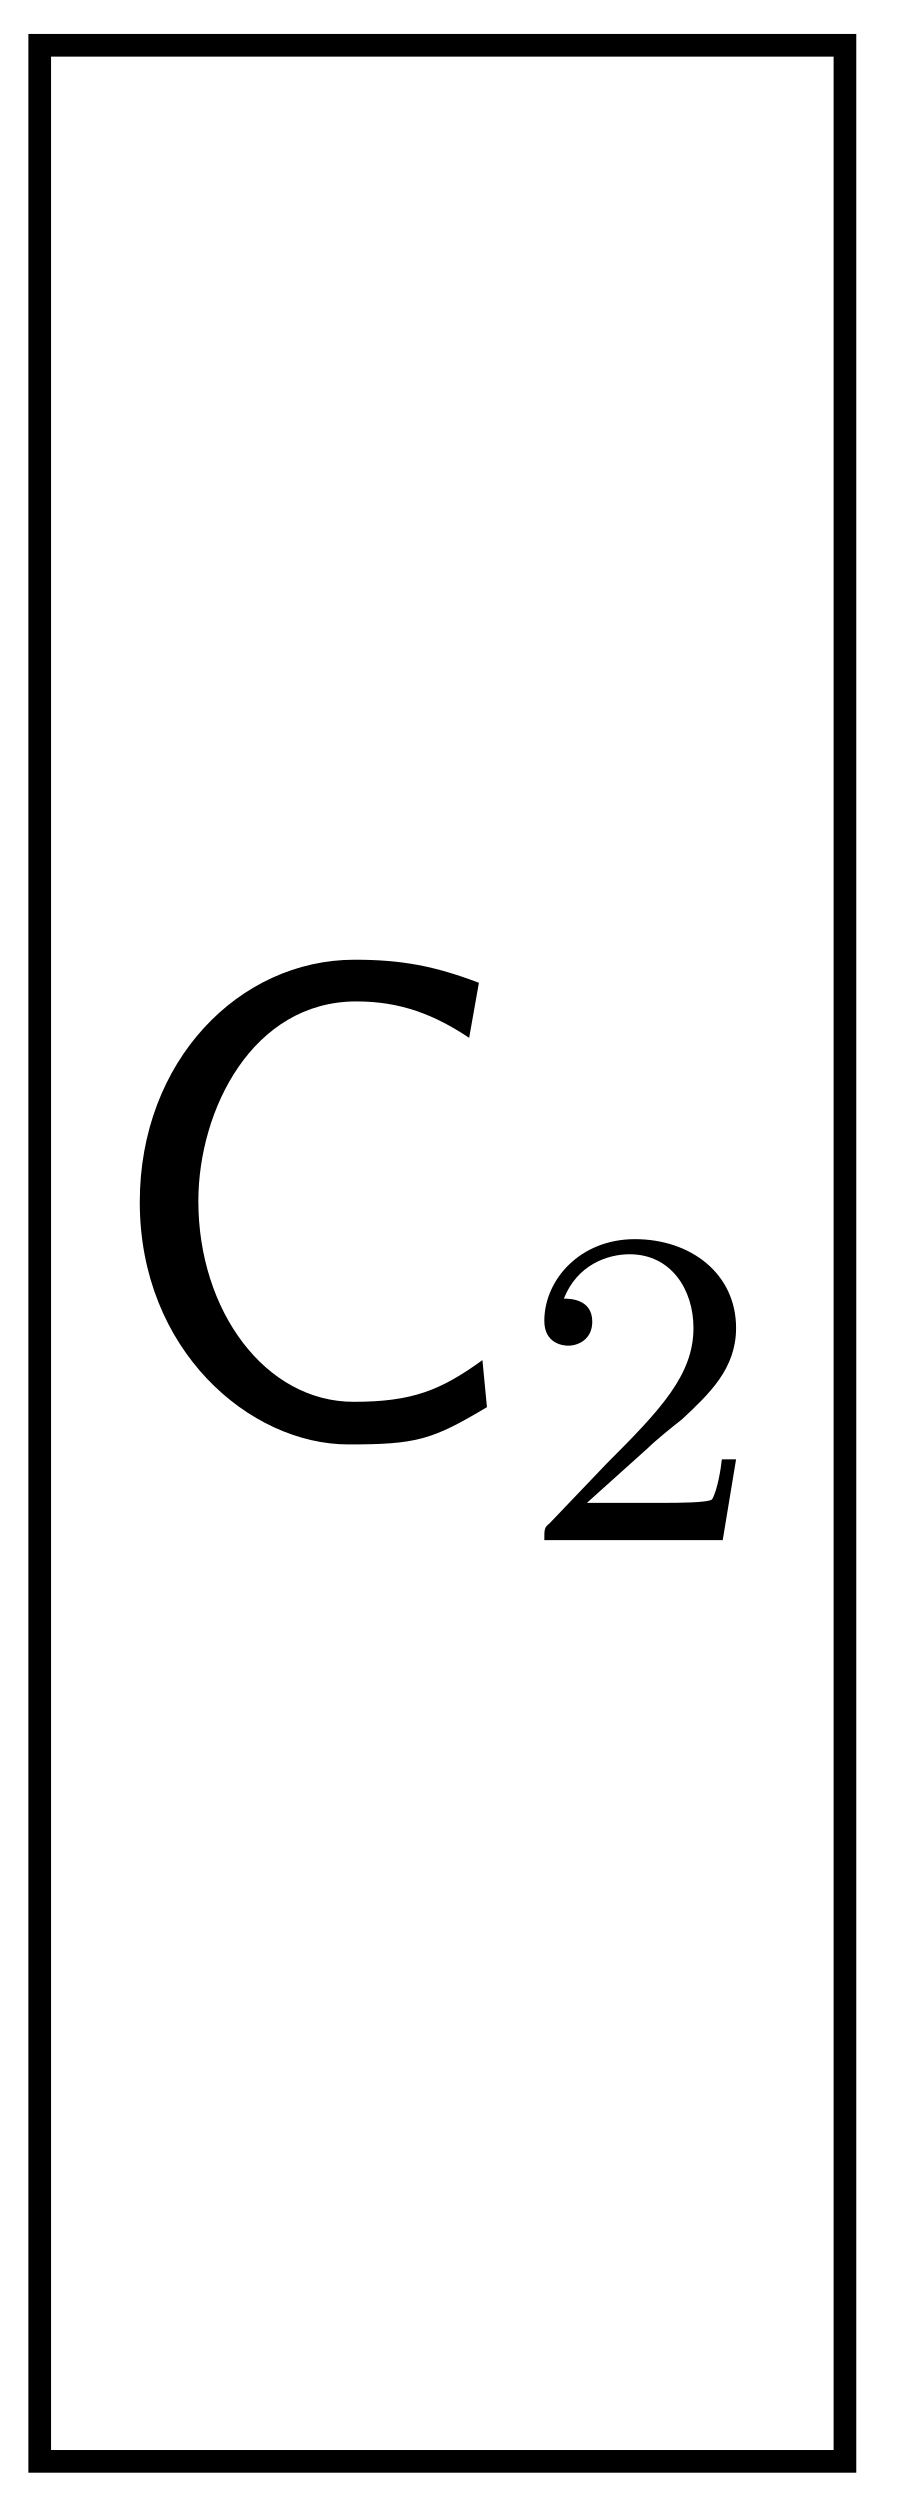
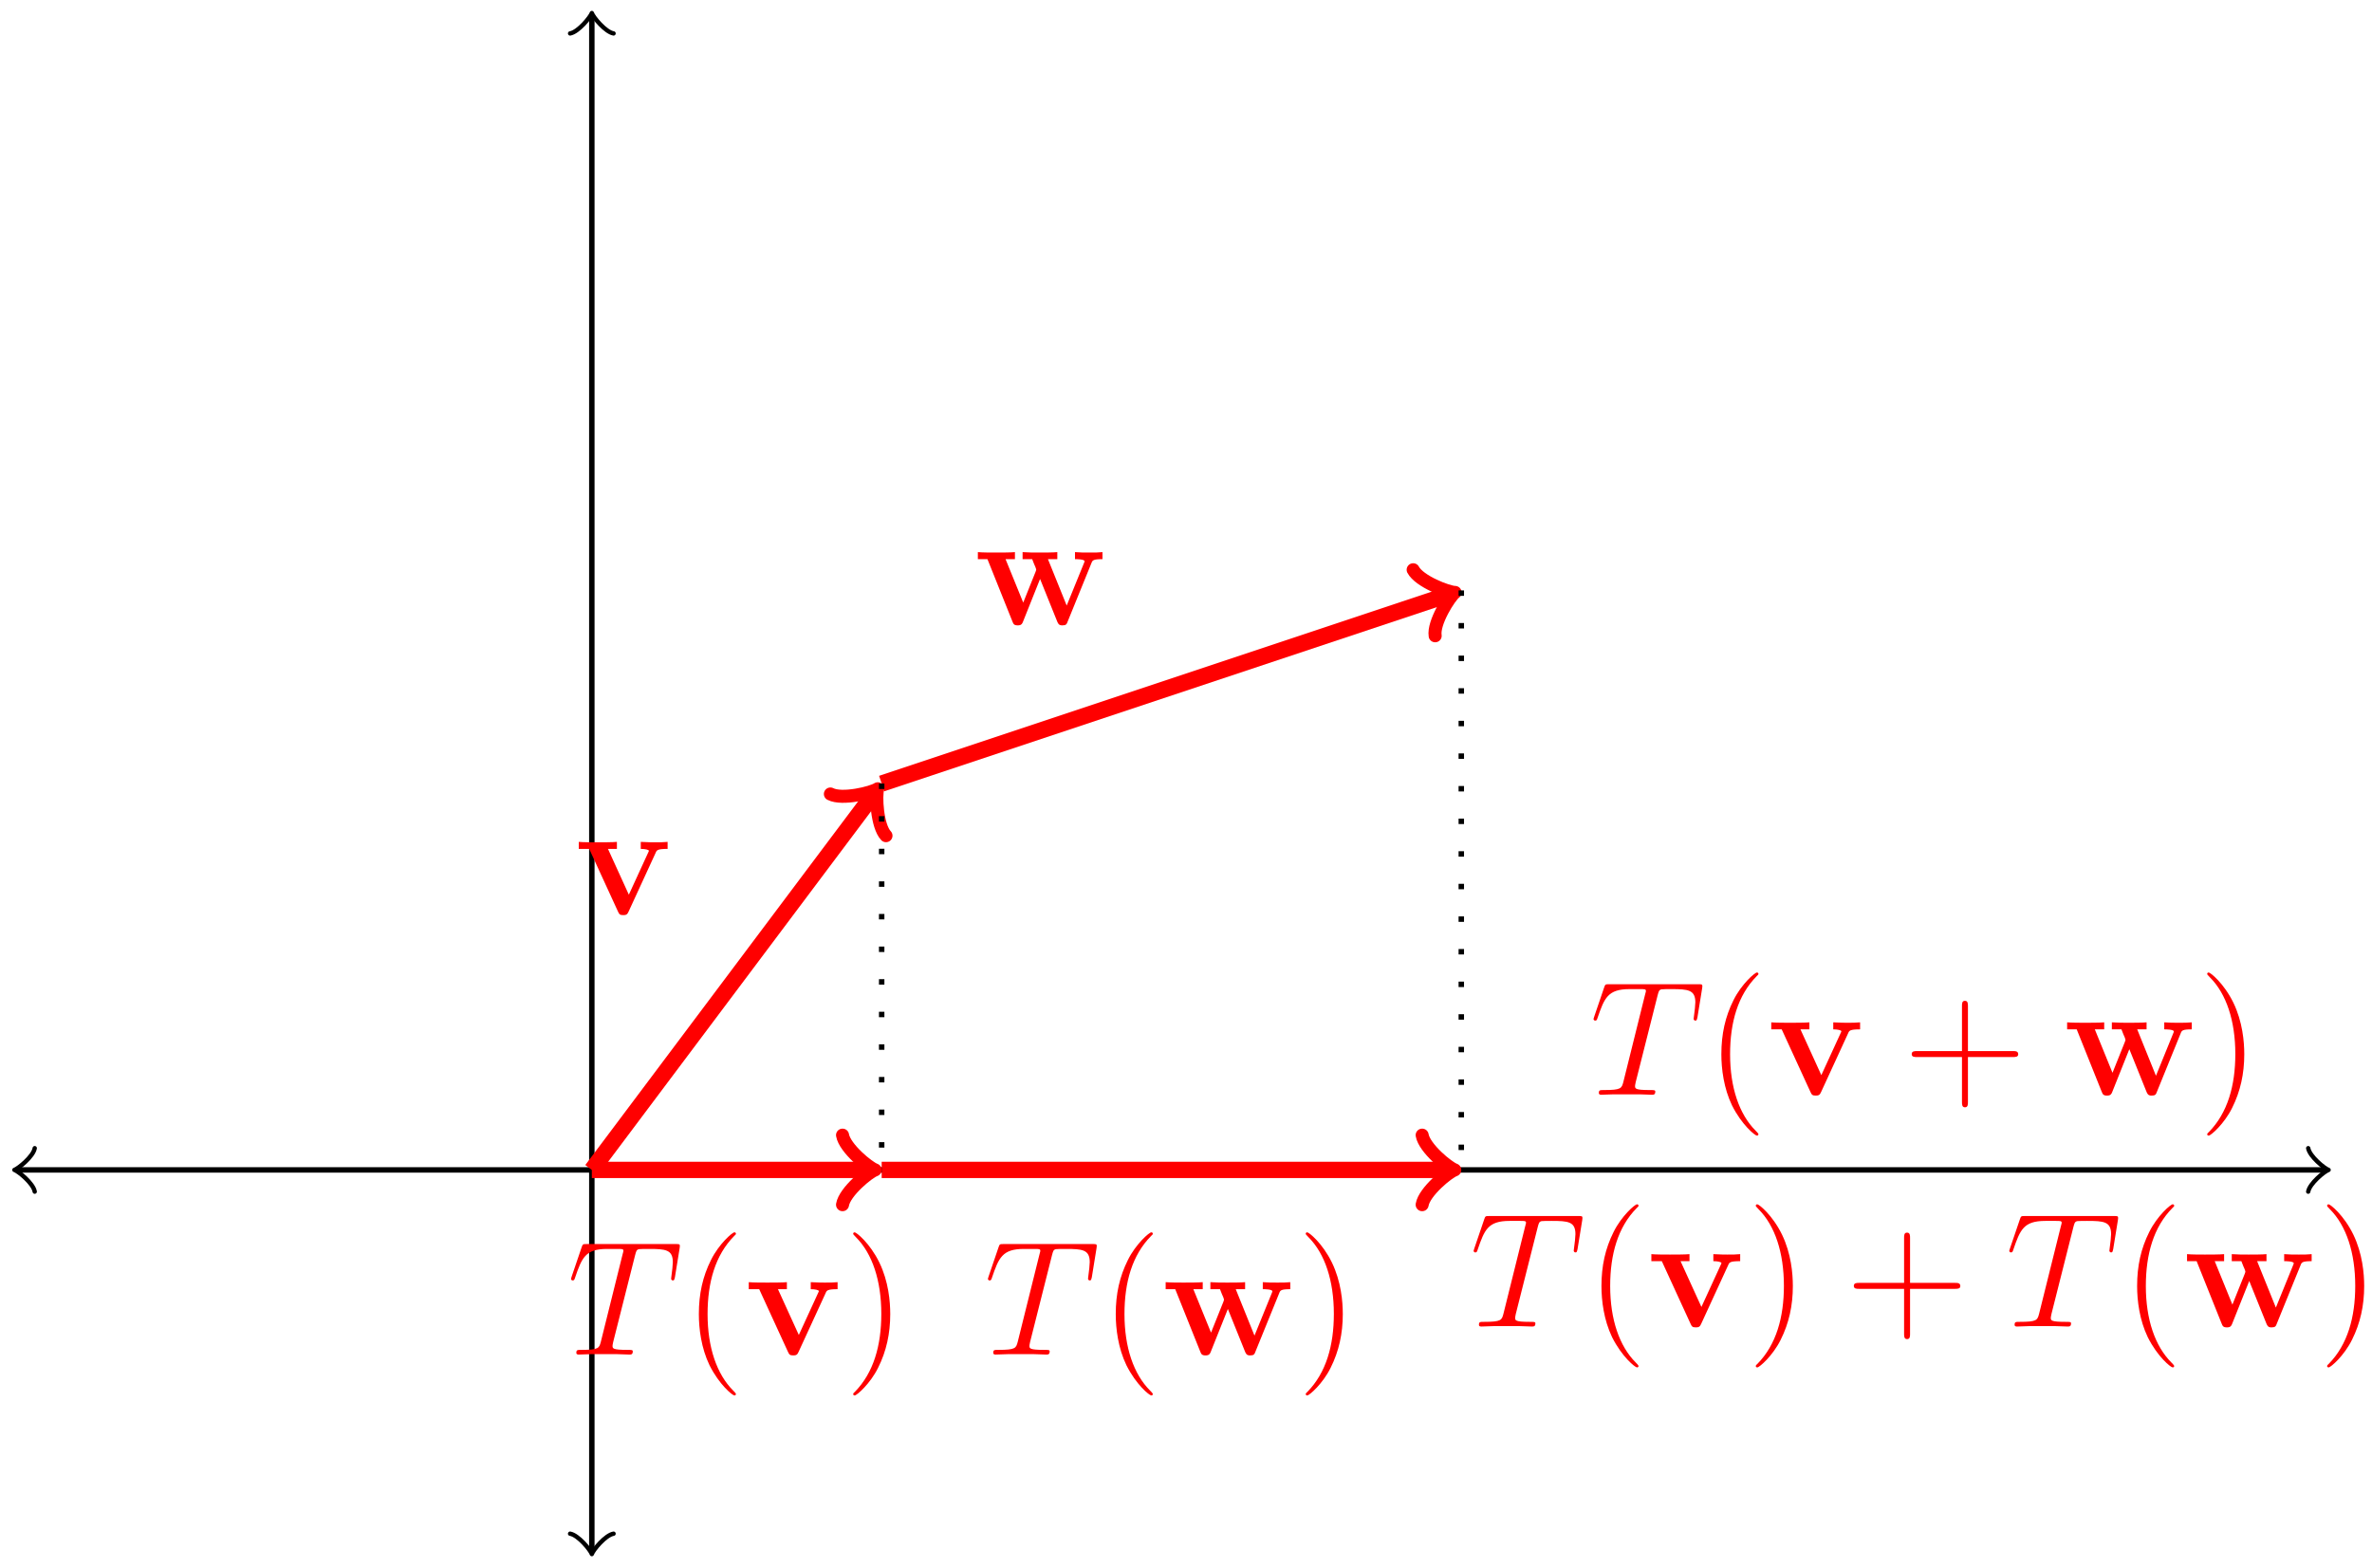
- <svg xmlns="http://www.w3.org/2000/svg" xmlns:xlink="http://www.w3.org/1999/xlink" width="16pt" height="44pt" viewBox="0 0 16 44" version="1.1">
+ <svg xmlns="http://www.w3.org/2000/svg" xmlns:xlink="http://www.w3.org/1999/xlink" width="174pt" height="115pt" viewBox="0 0 174 115" version="1.1">
  <defs>
    <g>
      <symbol overflow="visible" id="glyph0-0">
        <path style="stroke:none;" d="" />
      </symbol>
      <symbol overflow="visible" id="glyph0-1">
-         <path style="stroke:none;" d="M 6.812 -1.375 C 6.078 -0.844 5.578 -0.641 4.547 -0.641 C 2.984 -0.641 1.812 -2.25 1.812 -4.172 C 1.812 -5.781 2.766 -7.688 4.594 -7.688 C 5.375 -7.688 5.969 -7.453 6.578 -7.047 L 6.75 -8.016 C 5.969 -8.312 5.391 -8.422 4.562 -8.422 C 2.531 -8.422 0.781 -6.641 0.781 -4.156 C 0.781 -1.547 2.719 0.109 4.453 0.109 C 5.656 0.109 5.922 0.031 6.891 -0.547 Z M 6.812 -1.375 " />
+         <path style="stroke:none;" d="M 5.922 -4.516 C 6 -4.703 6.047 -4.797 6.797 -4.797 L 6.797 -5.312 C 6.375 -5.281 6.344 -5.281 5.859 -5.281 C 5.531 -5.281 5.516 -5.281 4.828 -5.312 L 4.828 -4.797 C 5.156 -4.797 5.422 -4.734 5.422 -4.656 C 5.422 -4.641 5.422 -4.625 5.359 -4.5 L 3.953 -1.438 L 2.422 -4.797 L 3.078 -4.797 L 3.078 -5.312 C 2.797 -5.281 1.953 -5.281 1.641 -5.281 C 1.297 -5.281 0.594 -5.281 0.281 -5.312 L 0.281 -4.797 L 1.047 -4.797 L 3.141 -0.234 C 3.25 0 3.281 0.062 3.547 0.062 C 3.734 0.062 3.844 0.031 3.938 -0.203 Z M 5.922 -4.516 " />
+       </symbol>
+       <symbol overflow="visible" id="glyph0-2">
+         <path style="stroke:none;" d="M 8.609 -4.5 C 8.688 -4.703 8.719 -4.797 9.422 -4.797 L 9.422 -5.312 C 9.078 -5.281 8.922 -5.281 8.484 -5.281 C 8 -5.281 7.844 -5.281 7.406 -5.312 L 7.406 -4.797 C 7.516 -4.797 8.109 -4.797 8.109 -4.641 C 8.109 -4.625 8.109 -4.609 8.062 -4.5 L 6.797 -1.391 L 5.422 -4.797 L 6.109 -4.797 L 6.109 -5.312 C 5.828 -5.281 5.109 -5.281 4.797 -5.281 C 4.188 -5.281 4.156 -5.281 3.562 -5.312 L 3.562 -4.797 L 4.266 -4.797 C 4.297 -4.703 4.359 -4.547 4.406 -4.438 C 4.453 -4.359 4.562 -4.078 4.562 -4.016 C 4.562 -4 4.531 -3.906 4.516 -3.875 L 3.609 -1.609 L 2.312 -4.797 L 3 -4.797 L 3 -5.312 C 2.719 -5.281 1.906 -5.281 1.594 -5.281 C 1.203 -5.281 0.641 -5.281 0.281 -5.312 L 0.281 -4.797 L 0.984 -4.797 L 2.812 -0.234 C 2.891 -0.031 2.938 0.062 3.203 0.062 C 3.328 0.062 3.484 0.062 3.578 -0.172 L 4.844 -3.344 L 6.109 -0.203 C 6.219 0.062 6.344 0.062 6.484 0.062 C 6.75 0.062 6.797 -0.016 6.875 -0.234 Z M 8.609 -4.5 " />
      </symbol>
      <symbol overflow="visible" id="glyph1-0">
        <path style="stroke:none;" d="" />
      </symbol>
      <symbol overflow="visible" id="glyph1-1">
-         <path style="stroke:none;" d="M 2.25 -1.625 C 2.375 -1.75 2.703 -2.016 2.844 -2.125 C 3.328 -2.578 3.797 -3.016 3.797 -3.734 C 3.797 -4.688 3 -5.297 2.016 -5.297 C 1.047 -5.297 0.422 -4.578 0.422 -3.859 C 0.422 -3.469 0.734 -3.422 0.844 -3.422 C 1.016 -3.422 1.266 -3.531 1.266 -3.844 C 1.266 -4.25 0.859 -4.25 0.766 -4.25 C 1 -4.844 1.531 -5.031 1.922 -5.031 C 2.656 -5.031 3.047 -4.406 3.047 -3.734 C 3.047 -2.906 2.469 -2.297 1.516 -1.344 L 0.516 -0.297 C 0.422 -0.219 0.422 -0.203 0.422 0 L 3.562 0 L 3.797 -1.422 L 3.547 -1.422 C 3.531 -1.266 3.469 -0.875 3.375 -0.719 C 3.328 -0.656 2.719 -0.656 2.594 -0.656 L 1.172 -0.656 Z M 2.25 -1.625 " />
+         <path style="stroke:none;" d="M 4.984 -7.297 C 5.062 -7.578 5.078 -7.688 5.266 -7.734 C 5.359 -7.75 5.75 -7.75 6 -7.75 C 7.203 -7.75 7.75 -7.703 7.75 -6.781 C 7.75 -6.594 7.703 -6.141 7.641 -5.703 L 7.625 -5.562 C 7.625 -5.516 7.672 -5.438 7.75 -5.438 C 7.859 -5.438 7.859 -5.5 7.906 -5.688 L 8.25 -7.812 C 8.266 -7.906 8.266 -7.938 8.266 -7.969 C 8.266 -8.109 8.203 -8.109 7.953 -8.109 L 1.422 -8.109 C 1.141 -8.109 1.141 -8.094 1.062 -7.875 L 0.328 -5.719 C 0.328 -5.703 0.281 -5.562 0.281 -5.562 C 0.281 -5.5 0.328 -5.438 0.406 -5.438 C 0.5 -5.438 0.531 -5.484 0.578 -5.641 C 1.078 -7.094 1.328 -7.75 2.922 -7.75 L 3.719 -7.75 C 4 -7.75 4.125 -7.75 4.125 -7.625 C 4.125 -7.594 4.125 -7.562 4.062 -7.344 L 2.469 -0.938 C 2.344 -0.469 2.312 -0.344 1.047 -0.344 C 0.75 -0.344 0.672 -0.344 0.672 -0.125 C 0.672 0 0.797 0 0.859 0 C 1.156 0 1.469 -0.031 1.766 -0.031 L 3.641 -0.031 C 3.938 -0.031 4.25 0 4.547 0 C 4.688 0 4.812 0 4.812 -0.234 C 4.812 -0.344 4.719 -0.344 4.406 -0.344 C 3.328 -0.344 3.328 -0.453 3.328 -0.641 C 3.328 -0.641 3.328 -0.734 3.375 -0.922 Z M 4.984 -7.297 " />
+       </symbol>
+       <symbol overflow="visible" id="glyph2-0">
+         <path style="stroke:none;" d="" />
+       </symbol>
+       <symbol overflow="visible" id="glyph2-1">
+         <path style="stroke:none;" d="M 3.891 2.906 C 3.891 2.875 3.891 2.844 3.688 2.641 C 2.484 1.438 1.812 -0.531 1.812 -2.969 C 1.812 -5.297 2.375 -7.297 3.766 -8.703 C 3.891 -8.812 3.891 -8.828 3.891 -8.875 C 3.891 -8.938 3.828 -8.969 3.781 -8.969 C 3.625 -8.969 2.641 -8.109 2.062 -6.938 C 1.453 -5.719 1.172 -4.453 1.172 -2.969 C 1.172 -1.906 1.344 -0.484 1.953 0.781 C 2.672 2.219 3.641 3 3.781 3 C 3.828 3 3.891 2.969 3.891 2.906 Z M 3.891 2.906 " />
+       </symbol>
+       <symbol overflow="visible" id="glyph2-2">
+         <path style="stroke:none;" d="M 3.375 -2.969 C 3.375 -3.891 3.25 -5.359 2.578 -6.75 C 1.875 -8.188 0.891 -8.969 0.766 -8.969 C 0.719 -8.969 0.656 -8.938 0.656 -8.875 C 0.656 -8.828 0.656 -8.812 0.859 -8.609 C 2.062 -7.406 2.719 -5.422 2.719 -2.984 C 2.719 -0.672 2.156 1.328 0.781 2.734 C 0.656 2.844 0.656 2.875 0.656 2.906 C 0.656 2.969 0.719 3 0.766 3 C 0.922 3 1.906 2.141 2.484 0.969 C 3.094 -0.25 3.375 -1.547 3.375 -2.969 Z M 3.375 -2.969 " />
+       </symbol>
+       <symbol overflow="visible" id="glyph2-3">
+         <path style="stroke:none;" d="M 4.766 -2.766 L 8.062 -2.766 C 8.234 -2.766 8.453 -2.766 8.453 -2.969 C 8.453 -3.203 8.25 -3.203 8.062 -3.203 L 4.766 -3.203 L 4.766 -6.5 C 4.766 -6.672 4.766 -6.891 4.547 -6.891 C 4.328 -6.891 4.328 -6.688 4.328 -6.5 L 4.328 -3.203 L 1.031 -3.203 C 0.859 -3.203 0.641 -3.203 0.641 -2.984 C 0.641 -2.766 0.844 -2.766 1.031 -2.766 L 4.328 -2.766 L 4.328 0.531 C 4.328 0.703 4.328 0.922 4.547 0.922 C 4.766 0.922 4.766 0.719 4.766 0.531 Z M 4.766 -2.766 " />
      </symbol>
    </g>
  </defs>
  <g id="surface1">
-     <path style="fill:none;stroke-width:0.399;stroke-linecap:butt;stroke-linejoin:miter;stroke:rgb(0%,0%,0%);stroke-opacity:1;stroke-miterlimit:10;" d="M 0.001 -0.001 L 0.001 42.522 L 14.173 42.522 L 14.173 -0.001 Z M 0.001 -0.001 " transform="matrix(1,0,0,-1,0.698,43.319)" />
-     <g style="fill:rgb(0%,0%,0%);fill-opacity:1;">
-       <use xlink:href="#glyph0-1" x="1.679" y="25.313" />
+     <path style="fill:none;stroke-width:0.399;stroke-linecap:butt;stroke-linejoin:miter;stroke:rgb(0%,0%,0%);stroke-opacity:1;stroke-miterlimit:10;" d="M -42.062 -0.001 L 127.102 -0.001 " transform="matrix(1,0,0,-1,43.414,85.839)" />
+     <path style="fill:none;stroke-width:0.319;stroke-linecap:round;stroke-linejoin:round;stroke:rgb(0%,0%,0%);stroke-opacity:1;stroke-miterlimit:10;" d="M -1.195 1.595 C -1.097 0.997 0.001 0.099 0.297 0.001 C 0.001 -0.101 -1.097 -0.995 -1.195 -1.593 " transform="matrix(-1,0,0,1,1.35208,85.839)" />
+     <path style="fill:none;stroke-width:0.319;stroke-linecap:round;stroke-linejoin:round;stroke:rgb(0%,0%,0%);stroke-opacity:1;stroke-miterlimit:10;" d="M -1.196 1.593 C -1.094 0.995 -0.001 0.101 0.3 -0.001 C -0.001 -0.099 -1.094 -0.997 -1.196 -1.595 " transform="matrix(1,0,0,-1,170.5164,85.839)" />
+     <path style="fill:none;stroke-width:0.399;stroke-linecap:butt;stroke-linejoin:miter;stroke:rgb(0%,0%,0%);stroke-opacity:1;stroke-miterlimit:10;" d="M 0 -27.888 L 0 84.581 " transform="matrix(1,0,0,-1,43.414,85.839)" />
+     <path style="fill:none;stroke-width:0.319;stroke-linecap:round;stroke-linejoin:round;stroke:rgb(0%,0%,0%);stroke-opacity:1;stroke-miterlimit:10;" d="M -1.196 1.594 C -1.095 0.996 -0.001 0.098 0.3 0 C -0.001 -0.102 -1.095 -0.996 -1.196 -1.594 " transform="matrix(0,1,1,0,43.414,113.7275)" />
+     <path style="fill:none;stroke-width:0.319;stroke-linecap:round;stroke-linejoin:round;stroke:rgb(0%,0%,0%);stroke-opacity:1;stroke-miterlimit:10;" d="M -1.196 1.594 C -1.095 0.996 -0.001 0.102 0.3 -0 C -0.001 -0.098 -1.095 -0.996 -1.196 -1.594 " transform="matrix(0,-1,-1,0,43.414,1.25686)" />
+     <path style="fill:none;stroke-width:1.196;stroke-linecap:butt;stroke-linejoin:miter;stroke:rgb(100%,0%,0%);stroke-opacity:1;stroke-miterlimit:10;" d="M 0 -0.001 L 20.688 27.581 " transform="matrix(1,0,0,-1,43.414,85.839)" />
+     <path style="fill:none;stroke-width:0.956;stroke-linecap:round;stroke-linejoin:round;stroke:rgb(100%,0%,0%);stroke-opacity:1;stroke-miterlimit:10;" d="M -1.912 2.549 C -1.753 1.594 0.001 0.16 0.478 0 C 0 -0.158 -1.753 -1.595 -1.912 -2.549 " transform="matrix(0.6,-0.8,-0.8,-0.6,64.10022,58.25733)" />
+     <g style="fill:rgb(100%,0%,0%);fill-opacity:1;">
+       <use xlink:href="#glyph0-1" x="42.176" y="67.083" />
    </g>
-     <g style="fill:rgb(0%,0%,0%);fill-opacity:1;">
-       <use xlink:href="#glyph1-1" x="9.158" y="27.106" />
+     <path style="fill:none;stroke-width:1.196;stroke-linecap:butt;stroke-linejoin:miter;stroke:rgb(100%,0%,0%);stroke-opacity:1;stroke-miterlimit:10;" d="M 21.262 28.347 L 62.871 42.218 " transform="matrix(1,0,0,-1,43.414,85.839)" />
+     <path style="fill:none;stroke-width:0.956;stroke-linecap:round;stroke-linejoin:round;stroke:rgb(100%,0%,0%);stroke-opacity:1;stroke-miterlimit:10;" d="M -1.911 2.55 C -1.753 1.593 -0.001 0.161 0.477 0.002 C -0.001 -0.16 -1.754 -1.595 -1.912 -2.55 " transform="matrix(0.94963,-0.31653,-0.31653,-0.94963,106.2861,43.62153)" />
+     <g style="fill:rgb(100%,0%,0%);fill-opacity:1;">
+       <use xlink:href="#glyph0-2" x="71.451" y="45.823" />
+     </g>
+     <path style="fill:none;stroke-width:0.399;stroke-linecap:butt;stroke-linejoin:miter;stroke:rgb(0%,0%,0%);stroke-opacity:1;stroke-dasharray:0.399,1.993;stroke-miterlimit:10;" d="M 21.262 28.347 L 21.262 -0.001 " transform="matrix(1,0,0,-1,43.414,85.839)" />
+     <path style="fill:none;stroke-width:0.399;stroke-linecap:butt;stroke-linejoin:miter;stroke:rgb(0%,0%,0%);stroke-opacity:1;stroke-dasharray:0.399,1.993;stroke-miterlimit:10;" d="M 63.781 42.519 L 63.781 -0.001 " transform="matrix(1,0,0,-1,43.414,85.839)" />
+     <path style="fill:none;stroke-width:1.196;stroke-linecap:butt;stroke-linejoin:miter;stroke:rgb(100%,0%,0%);stroke-opacity:1;stroke-miterlimit:10;" d="M 0 -0.001 L 20.305 -0.001 " transform="matrix(1,0,0,-1,43.414,85.839)" />
+     <path style="fill:none;stroke-width:0.956;stroke-linecap:round;stroke-linejoin:round;stroke:rgb(100%,0%,0%);stroke-opacity:1;stroke-miterlimit:10;" d="M -1.913 2.55 C -1.753 1.593 0.001 0.159 0.478 -0.001 C 0.001 -0.161 -1.753 -1.595 -1.913 -2.552 " transform="matrix(1,0,0,-1,63.71767,85.839)" />
+     <g style="fill:rgb(100%,0%,0%);fill-opacity:1;">
+       <use xlink:href="#glyph1-1" x="41.606" y="99.388" />
+     </g>
+     <g style="fill:rgb(100%,0%,0%);fill-opacity:1;">
+       <use xlink:href="#glyph2-1" x="50.093" y="99.388" />
+     </g>
+     <g style="fill:rgb(100%,0%,0%);fill-opacity:1;">
+       <use xlink:href="#glyph0-1" x="54.645" y="99.388" />
+     </g>
+     <g style="fill:rgb(100%,0%,0%);fill-opacity:1;">
+       <use xlink:href="#glyph2-2" x="61.93" y="99.388" />
+     </g>
+     <path style="fill:none;stroke-width:1.196;stroke-linecap:butt;stroke-linejoin:miter;stroke:rgb(100%,0%,0%);stroke-opacity:1;stroke-miterlimit:10;" d="M 21.262 -0.001 L 62.824 -0.001 " transform="matrix(1,0,0,-1,43.414,85.839)" />
+     <path style="fill:none;stroke-width:0.956;stroke-linecap:round;stroke-linejoin:round;stroke:rgb(100%,0%,0%);stroke-opacity:1;stroke-miterlimit:10;" d="M -1.914 2.55 C -1.754 1.593 0 0.159 0.477 -0.001 C 0 -0.161 -1.754 -1.595 -1.914 -2.552 " transform="matrix(1,0,0,-1,106.2379,85.839)" />
+     <g style="fill:rgb(100%,0%,0%);fill-opacity:1;">
+       <use xlink:href="#glyph1-1" x="72.188" y="99.388" />
+     </g>
+     <g style="fill:rgb(100%,0%,0%);fill-opacity:1;">
+       <use xlink:href="#glyph2-1" x="80.675" y="99.388" />
+     </g>
+     <g style="fill:rgb(100%,0%,0%);fill-opacity:1;">
+       <use xlink:href="#glyph0-2" x="85.227" y="99.388" />
+     </g>
+     <g style="fill:rgb(100%,0%,0%);fill-opacity:1;">
+       <use xlink:href="#glyph2-2" x="95.127" y="99.388" />
+     </g>
+     <g style="fill:rgb(100%,0%,0%);fill-opacity:1;">
+       <use xlink:href="#glyph1-1" x="116.613" y="80.324" />
+     </g>
+     <g style="fill:rgb(100%,0%,0%);fill-opacity:1;">
+       <use xlink:href="#glyph2-1" x="125.1" y="80.324" />
+     </g>
+     <g style="fill:rgb(100%,0%,0%);fill-opacity:1;">
+       <use xlink:href="#glyph0-1" x="129.652" y="80.324" />
+     </g>
+     <g style="fill:rgb(100%,0%,0%);fill-opacity:1;">
+       <use xlink:href="#glyph2-3" x="139.594" y="80.324" />
+     </g>
+     <g style="fill:rgb(100%,0%,0%);fill-opacity:1;">
+       <use xlink:href="#glyph0-2" x="151.355" y="80.324" />
+     </g>
+     <g style="fill:rgb(100%,0%,0%);fill-opacity:1;">
+       <use xlink:href="#glyph2-2" x="161.255" y="80.324" />
+     </g>
+     <g style="fill:rgb(100%,0%,0%);fill-opacity:1;">
+       <use xlink:href="#glyph1-1" x="107.817" y="97.332" />
+     </g>
+     <g style="fill:rgb(100%,0%,0%);fill-opacity:1;">
+       <use xlink:href="#glyph2-1" x="116.304" y="97.332" />
+     </g>
+     <g style="fill:rgb(100%,0%,0%);fill-opacity:1;">
+       <use xlink:href="#glyph0-1" x="120.856" y="97.332" />
+     </g>
+     <g style="fill:rgb(100%,0%,0%);fill-opacity:1;">
+       <use xlink:href="#glyph2-2" x="128.141" y="97.332" />
+     </g>
+     <g style="fill:rgb(100%,0%,0%);fill-opacity:1;">
+       <use xlink:href="#glyph2-3" x="135.348" y="97.332" />
+     </g>
+     <g style="fill:rgb(100%,0%,0%);fill-opacity:1;">
+       <use xlink:href="#glyph1-1" x="147.111" y="97.332" />
+     </g>
+     <g style="fill:rgb(100%,0%,0%);fill-opacity:1;">
+       <use xlink:href="#glyph2-1" x="155.598" y="97.332" />
+     </g>
+     <g style="fill:rgb(100%,0%,0%);fill-opacity:1;">
+       <use xlink:href="#glyph0-2" x="160.151" y="97.332" />
+     </g>
+     <g style="fill:rgb(100%,0%,0%);fill-opacity:1;">
+       <use xlink:href="#glyph2-2" x="170.051" y="97.332" />
    </g>
  </g>
</svg>
